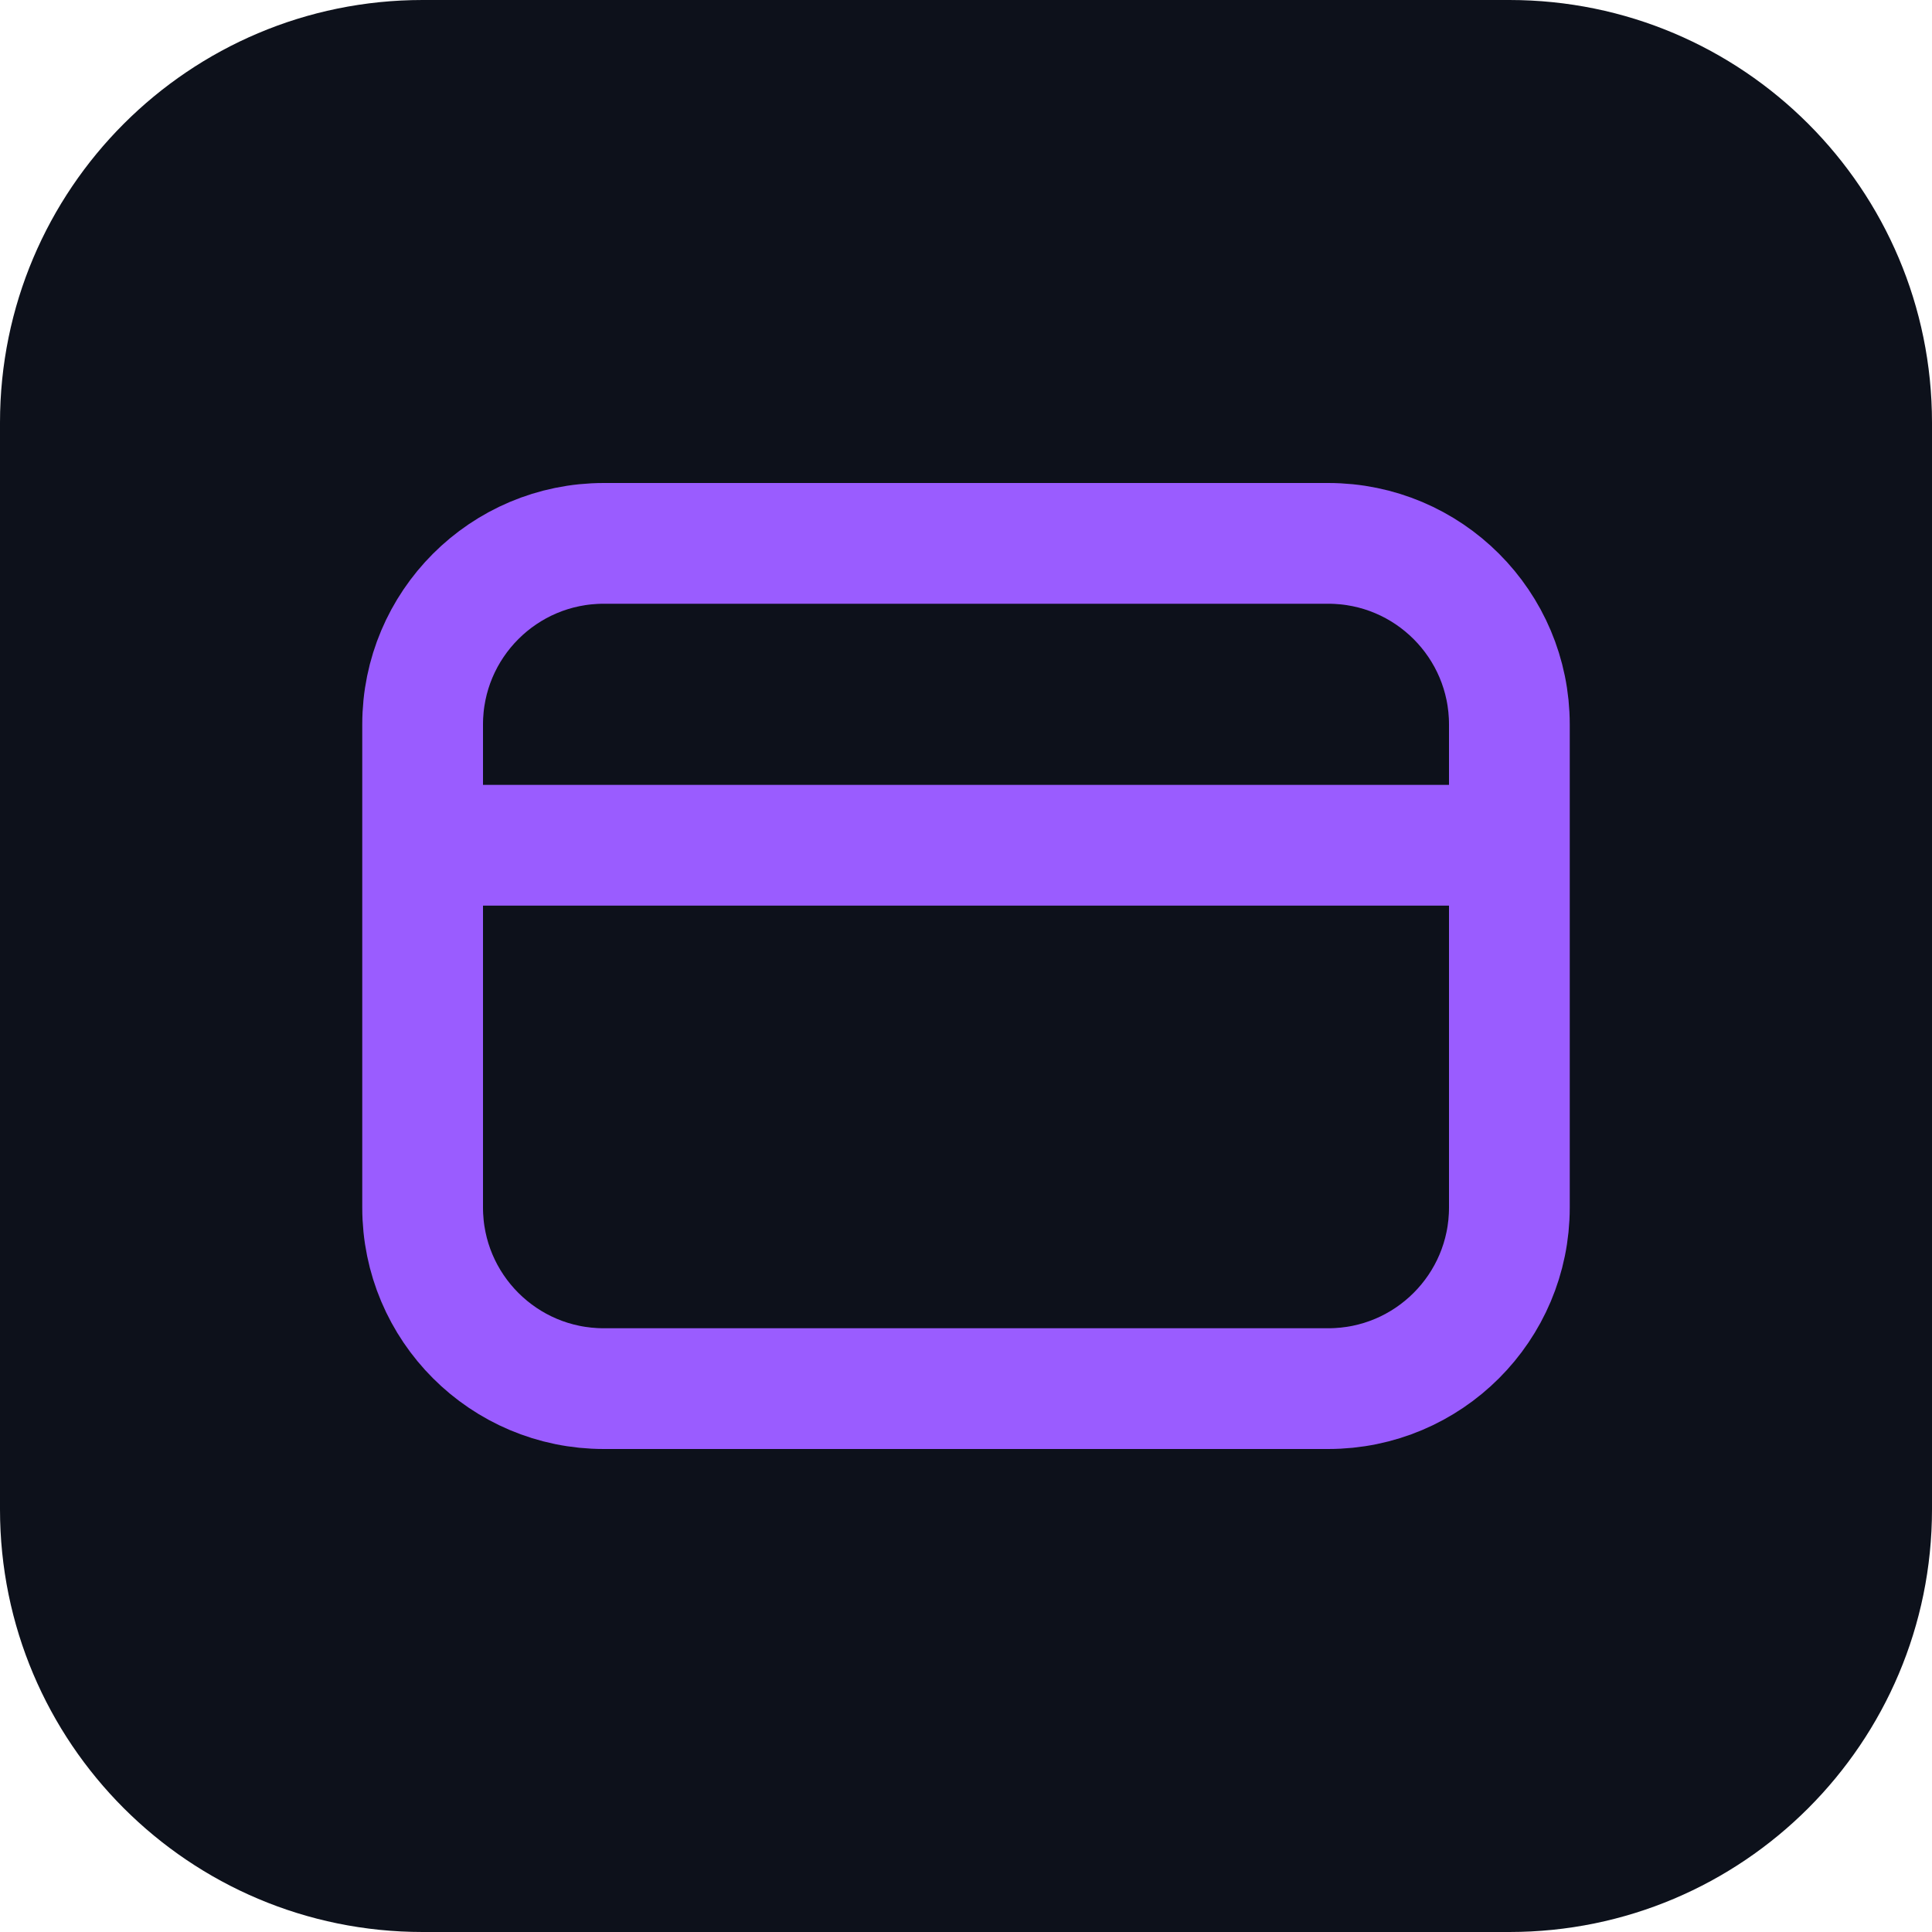
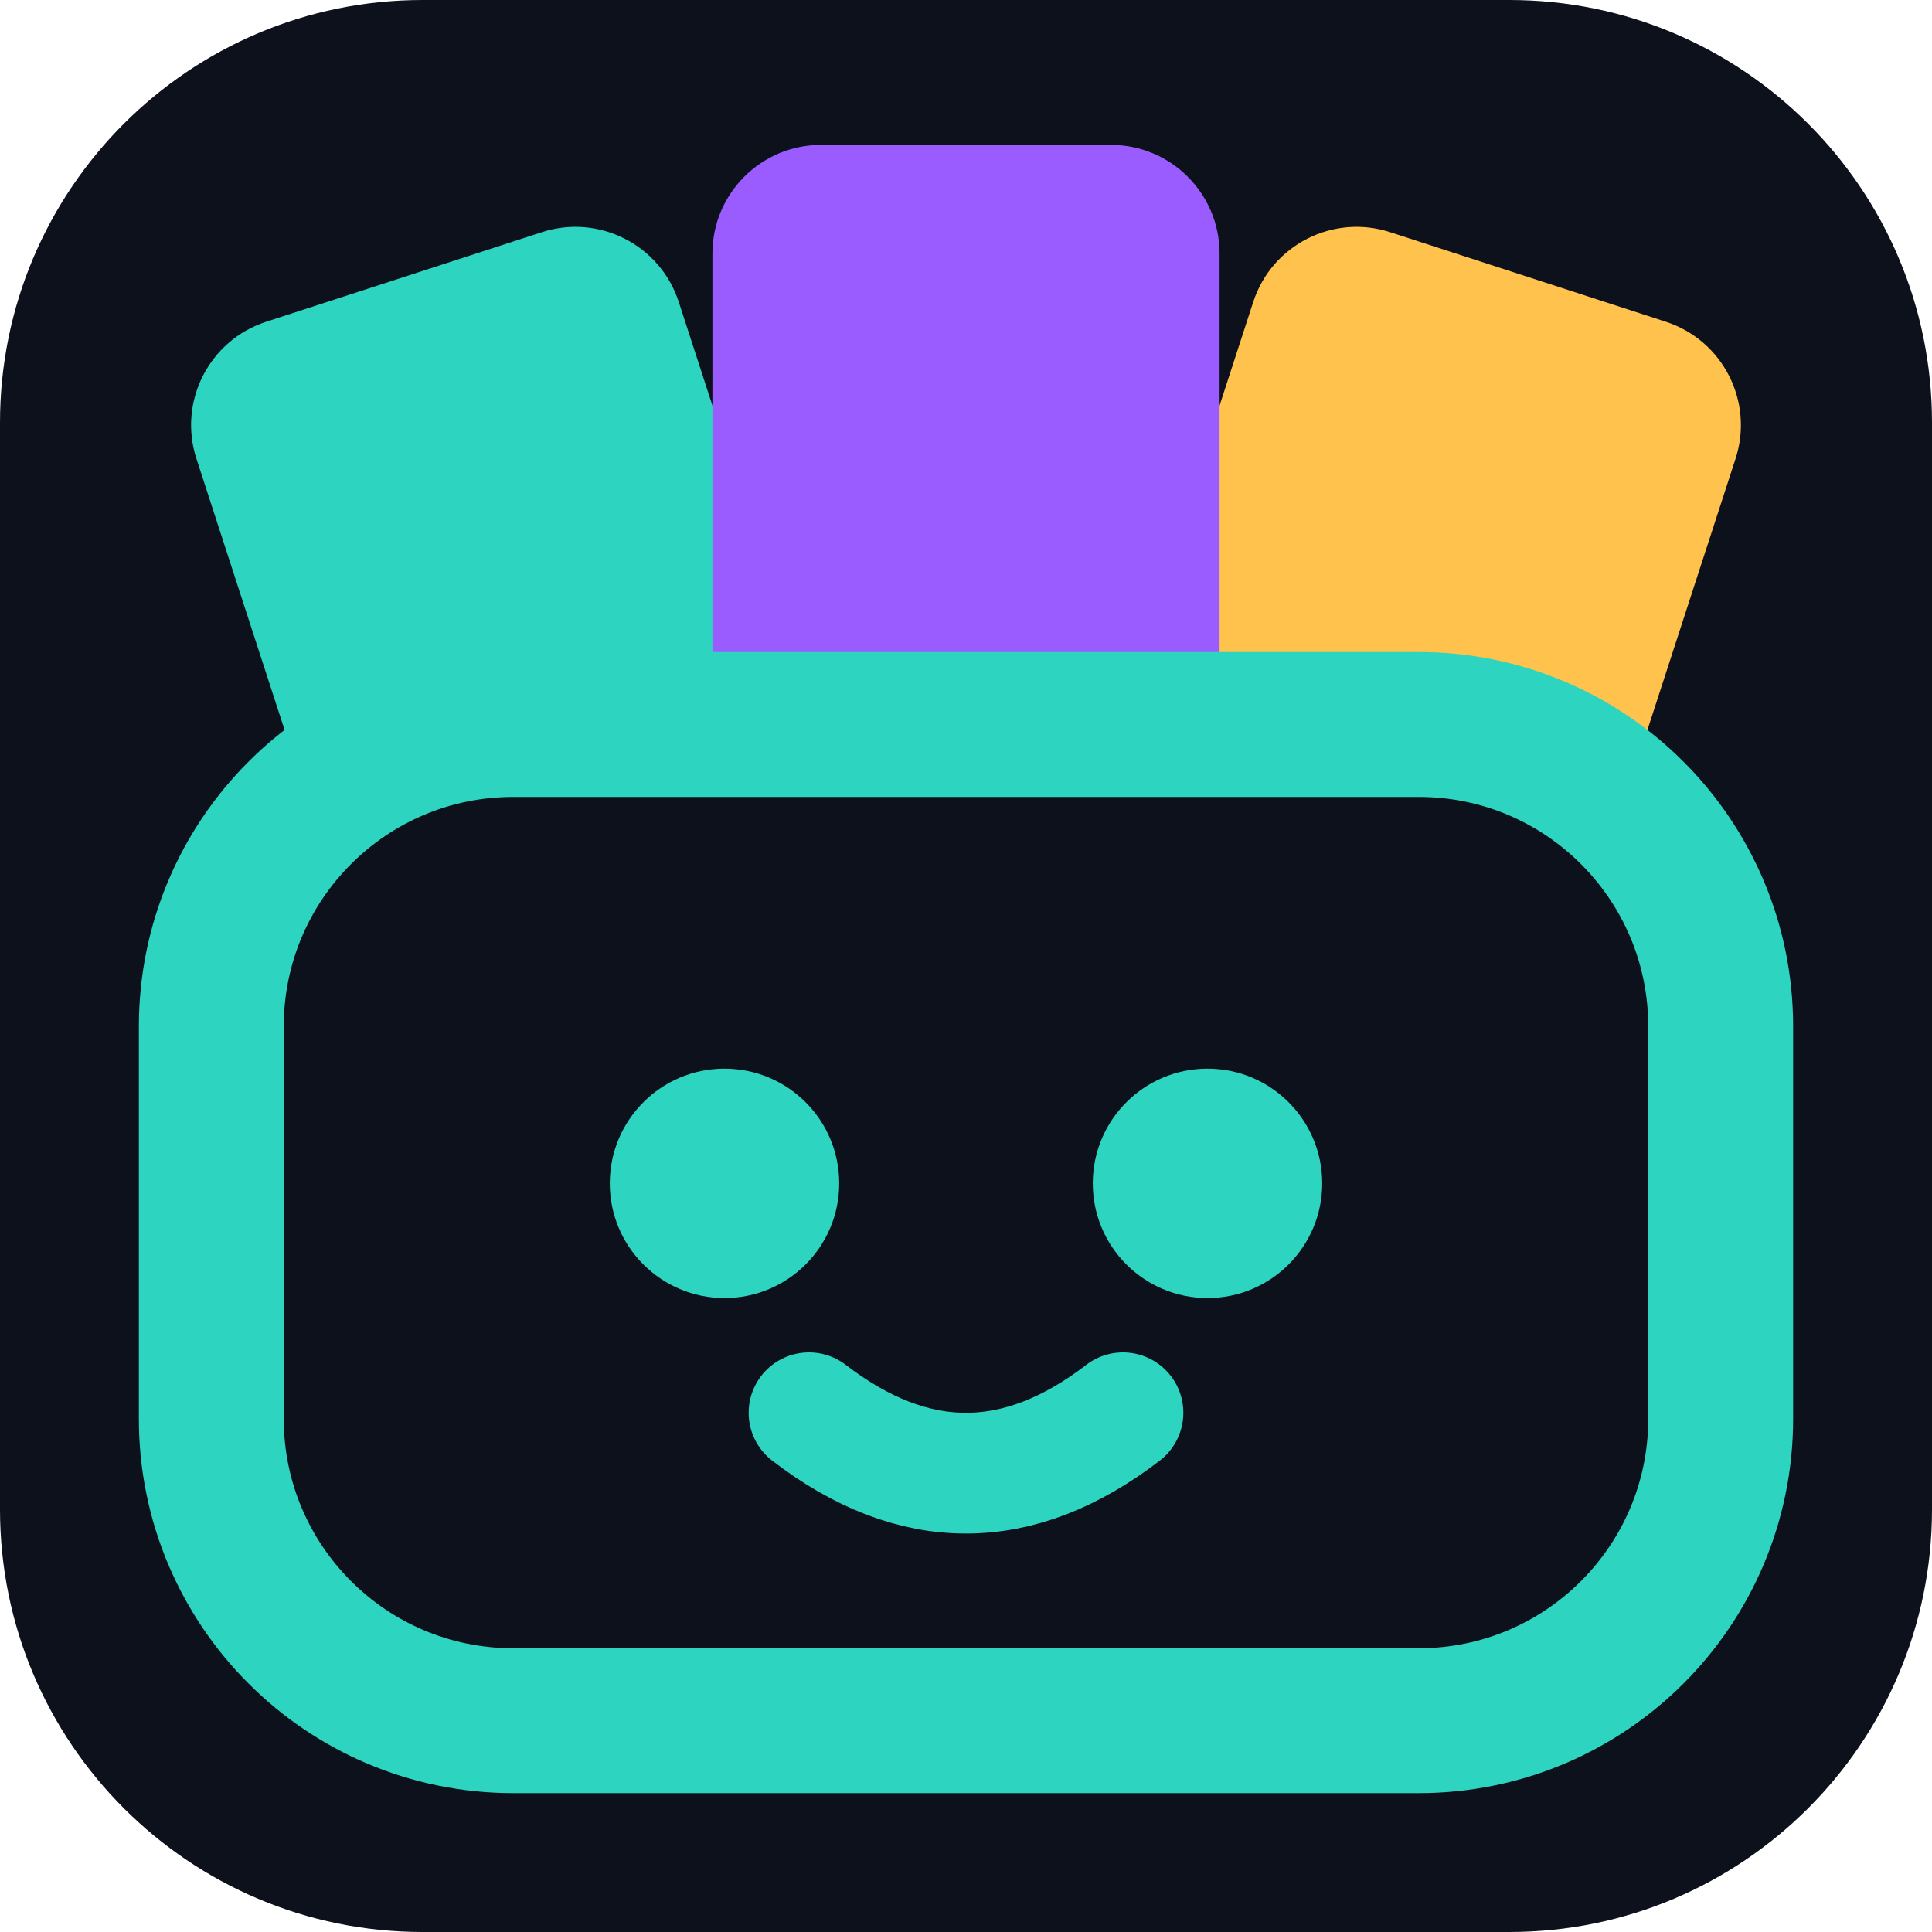
<svg xmlns="http://www.w3.org/2000/svg" viewBox="0 0 32 32">
  <rect width="32" height="32" rx="7" fill="#0d111b" />
-   <rect x="7" y="9" width="18" height="14" rx="3" fill="none" stroke="#9a5cff" stroke-width="2" />
-   <path d="M7 14h18" stroke="#9a5cff" stroke-width="2" />
+   <rect x="6.2" y="4" width="8.4" height="12" rx="1.8" fill="#2dd4bf" transform="rotate(-18 10.4 16)" />
+   <rect x="17.4" y="4" width="8.4" height="12" rx="1.8" fill="#ffc24d" transform="rotate(18 21.6 16)" />
+   <rect x="11.8" y="2.4" width="8.4" height="12" rx="1.8" fill="#9a5cff" />
+   <rect x="3.5" y="12" width="25" height="16.5" rx="5" fill="#0d111b" stroke="#2dd4bf" stroke-width="2.4" />
+   <circle cx="12" cy="19.6" r="1.9" fill="#2dd4bf" />
+   <circle cx="20" cy="19.6" r="1.9" fill="#2dd4bf" />
+   <path d="M13.4 23.4q2.6 2 5.2 0" fill="none" stroke="#2dd4bf" stroke-width="2" stroke-linecap="round" />
</svg>
